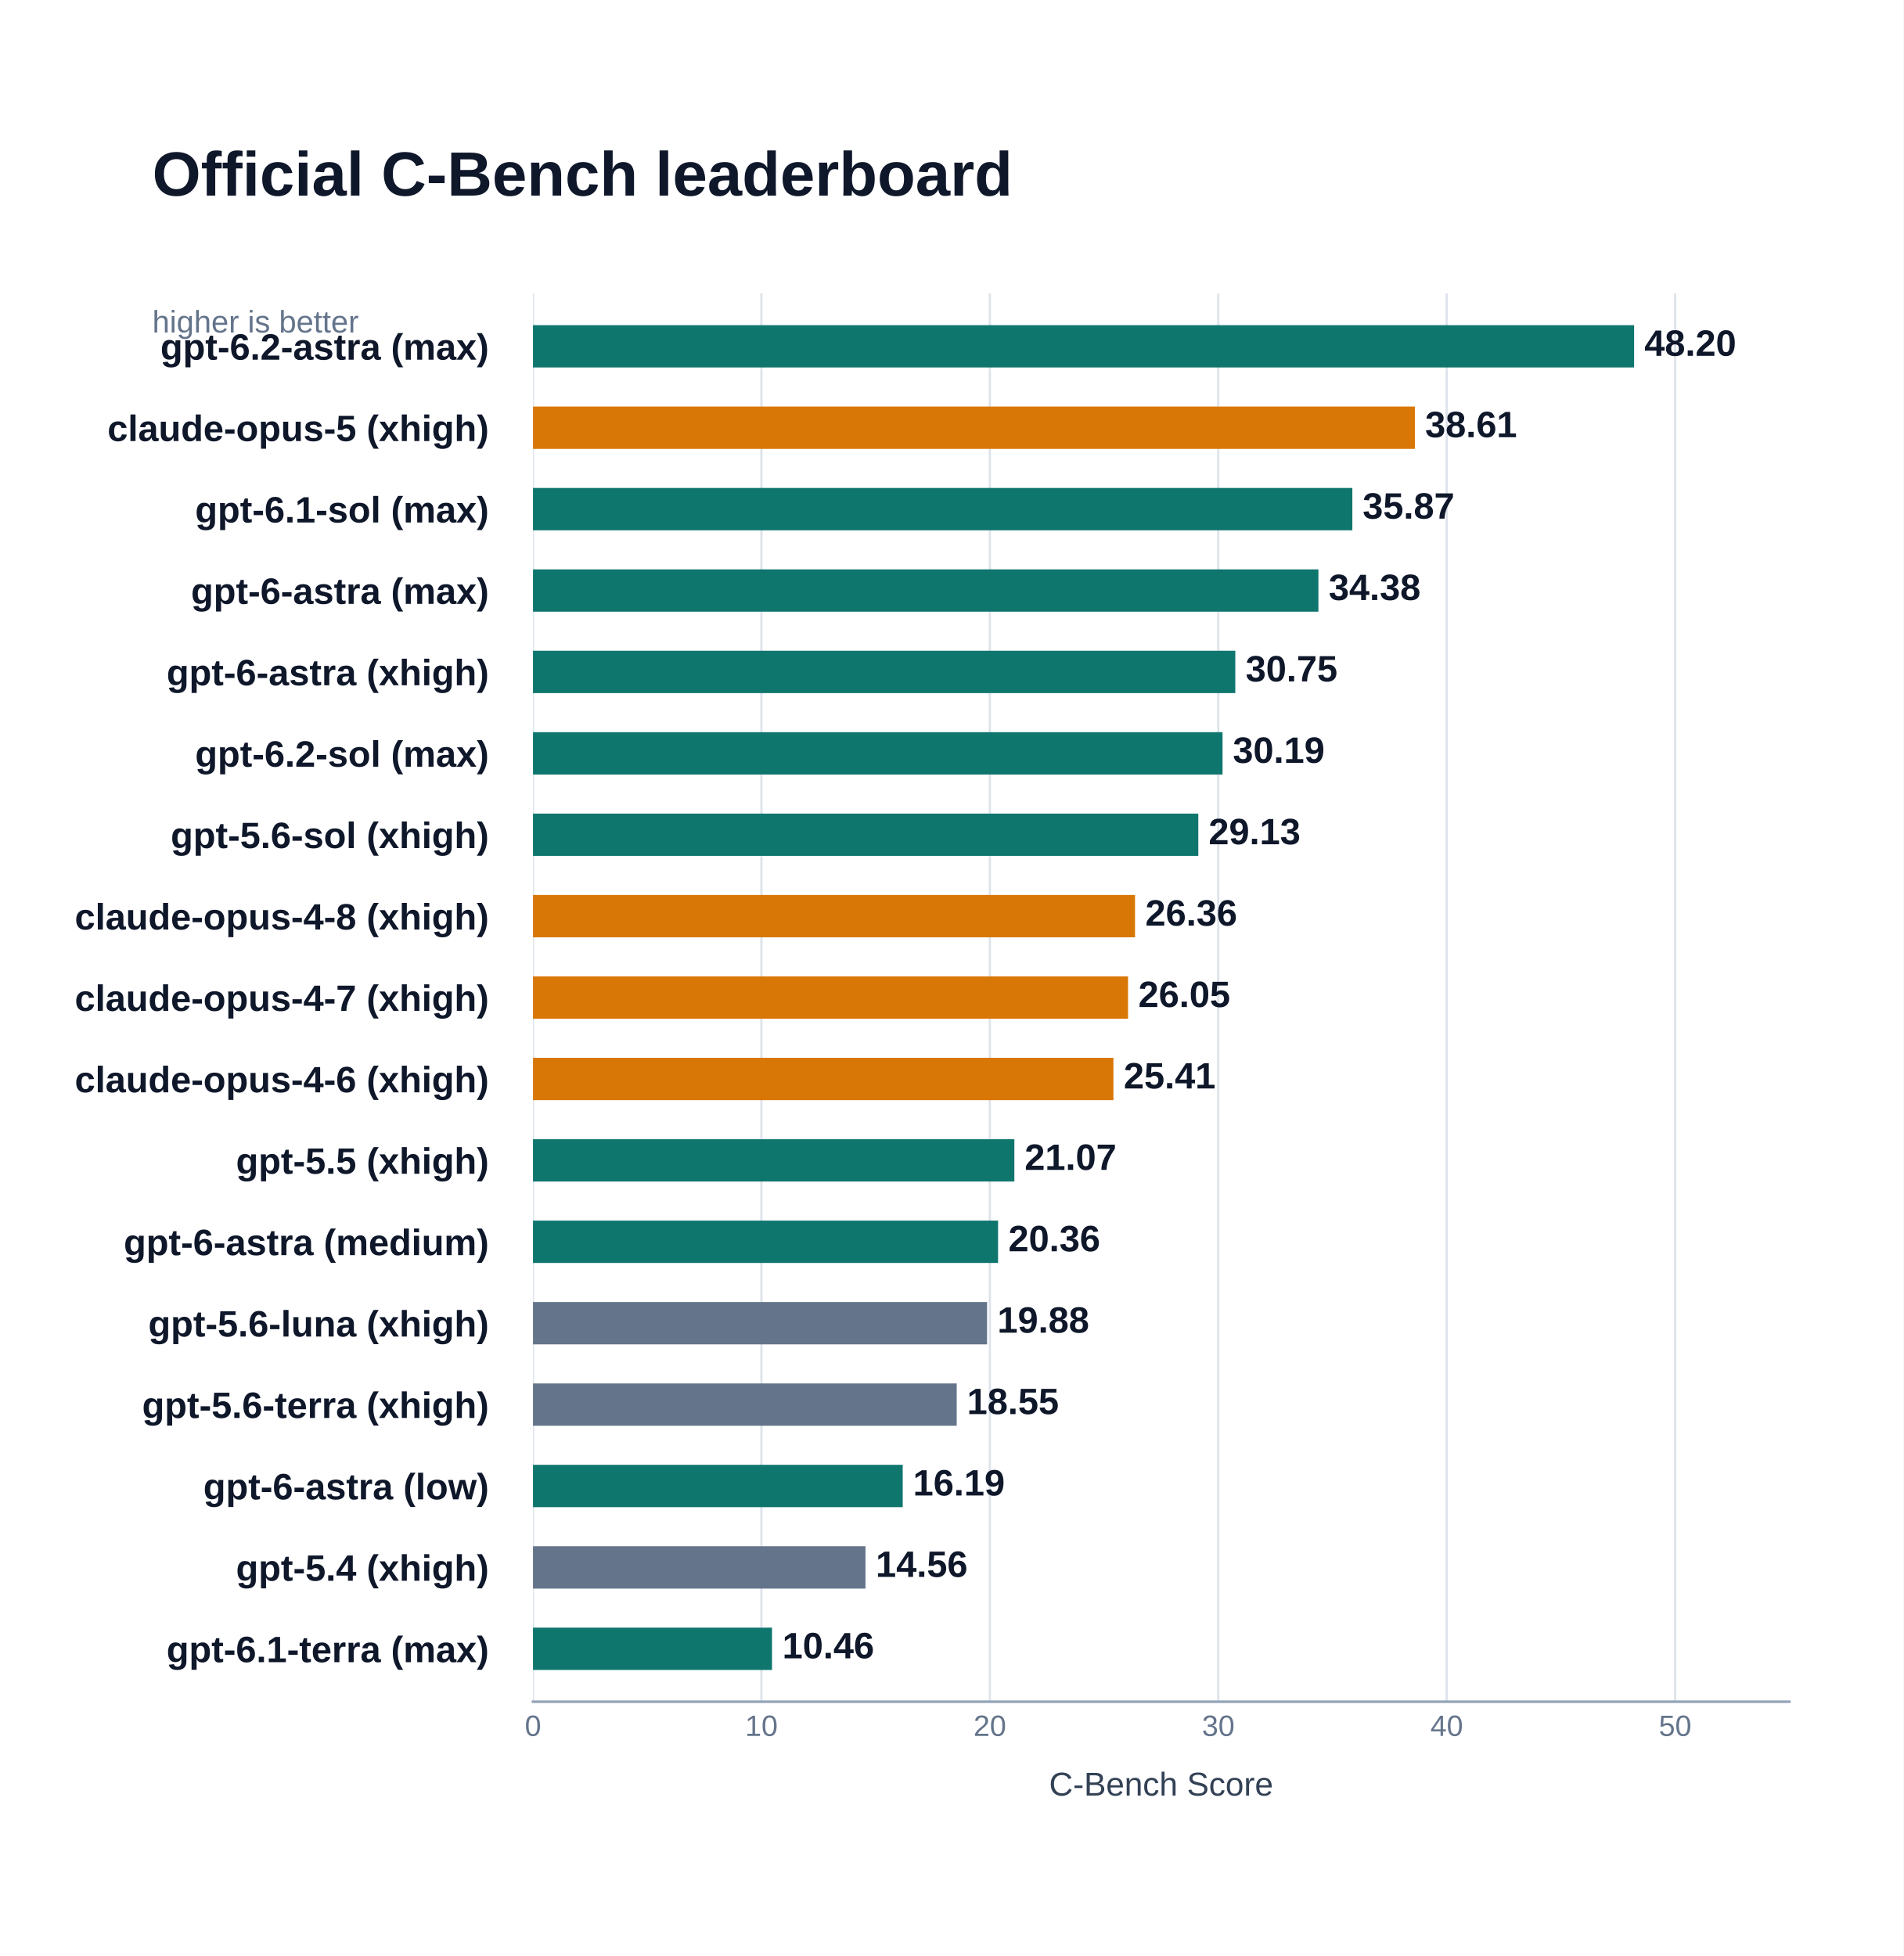
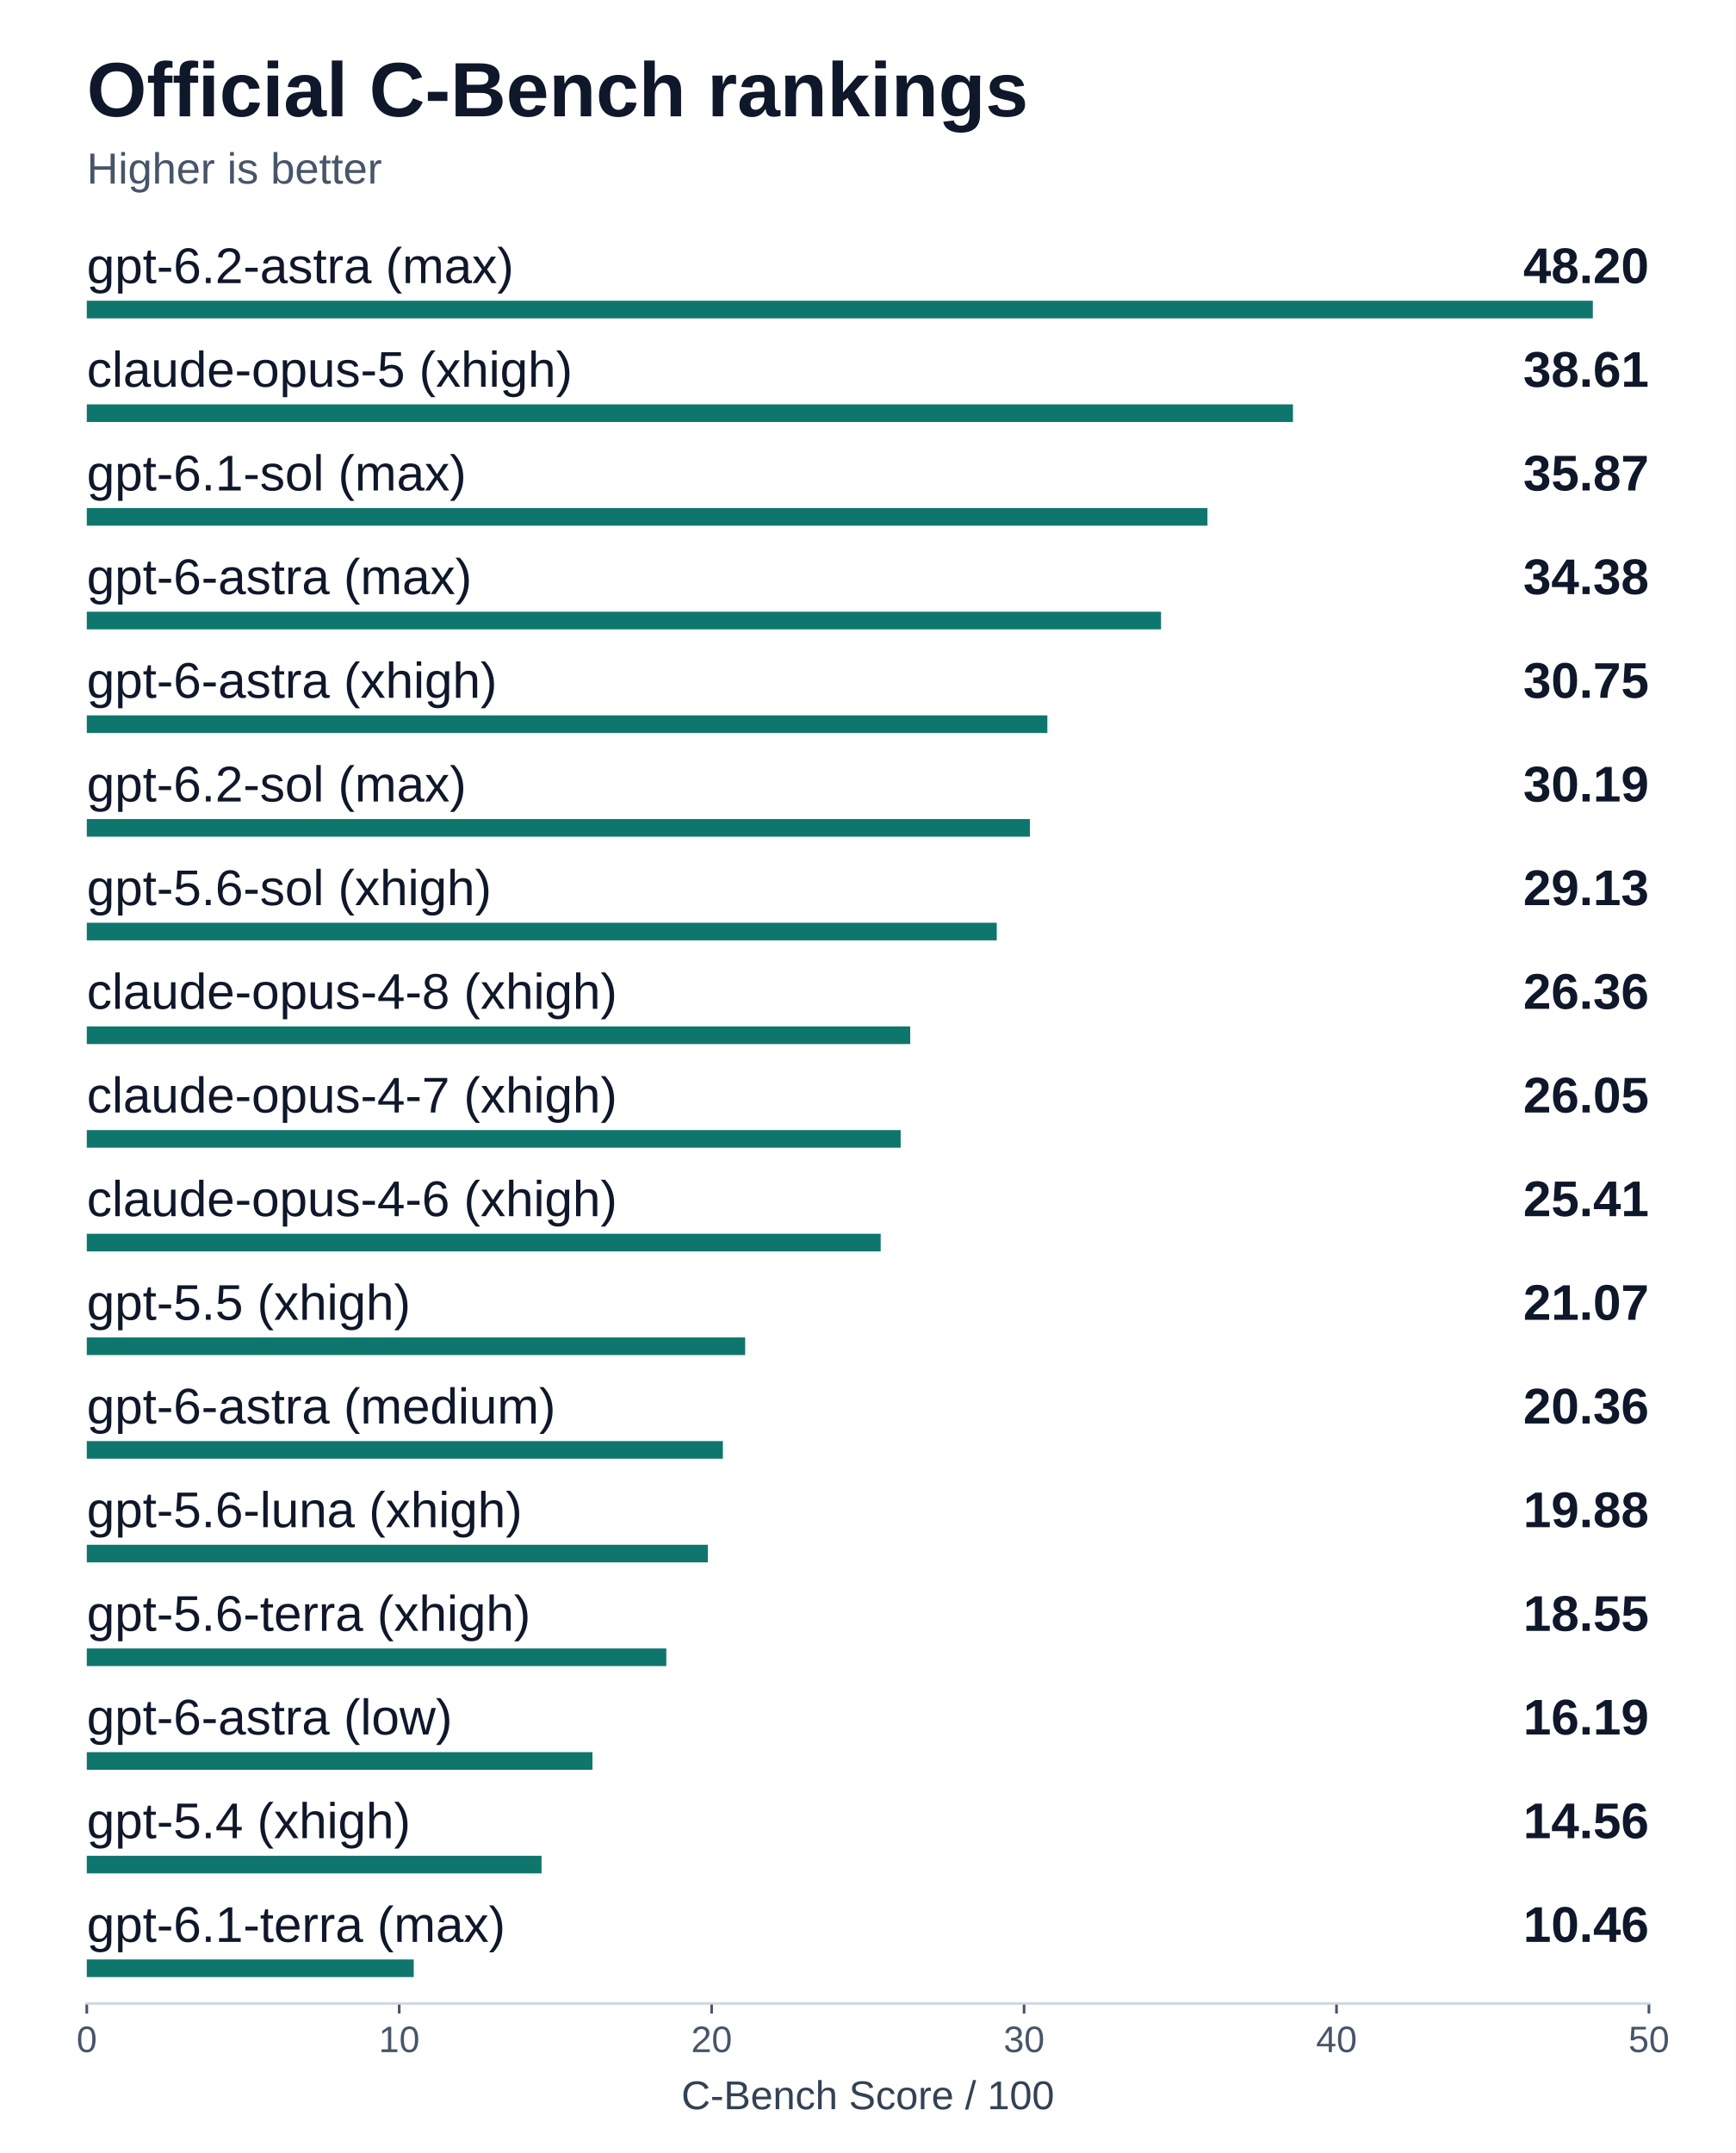
- <svg xmlns="http://www.w3.org/2000/svg" width="518.4pt" height="532.8pt" viewBox="0 0 518.4 532.8" version="1.1">
+ <svg xmlns="http://www.w3.org/2000/svg" xmlns:xlink="http://www.w3.org/1999/xlink" width="518.4pt" height="642.96pt" viewBox="0 0 518.4 642.96" version="1.1">
  <defs>
    <style type="text/css">*{stroke-linejoin: round; stroke-linecap: butt}</style>
  </defs>
  <g id="figure_1">
    <g id="patch_1">
-       <path d="M 0 532.8 L 518.4 532.8 L 518.4 0 L 0 0 z " style="fill: #ffffff" />
+       <path d="M 0 642.96 L 518.4 642.96 L 518.4 0 L 0 0 z " style="fill: #ffffff" />
    </g>
    <g id="axes_1">
      <g id="patch_2">
-         <path d="M 145.152 463.536 L 487.296 463.536 L 487.296 79.92 L 145.152 79.92 z " style="fill: #ffffff" />
+         <path d="M 25.92 598.32 L 492.48 598.32 L 492.48 72 L 25.92 72 z " style="fill: #ffffff" />
+       </g>
+       <g id="patch_3">
+         <path d="M 25.92 95.065 L 475.724 95.065 L 475.724 89.802 L 25.92 89.802 z " clip-path="url(#p3b376f1734)" style="fill: #0f766e" />
+       </g>
+       <g id="patch_4">
+         <path d="M 25.92 126.025 L 386.162 126.025 L 386.162 120.762 L 25.92 120.762 z " clip-path="url(#p3b376f1734)" style="fill: #0f766e" />
+       </g>
+       <g id="patch_5">
+         <path d="M 25.92 156.985 L 360.625 156.985 L 360.625 151.722 L 25.92 151.722 z " clip-path="url(#p3b376f1734)" style="fill: #0f766e" />
+       </g>
+       <g id="patch_6">
+         <path d="M 25.92 187.945 L 346.763 187.945 L 346.763 182.682 L 25.92 182.682 z " clip-path="url(#p3b376f1734)" style="fill: #0f766e" />
+       </g>
+       <g id="patch_7">
+         <path d="M 25.92 218.905 L 312.813 218.905 L 312.813 213.642 L 25.92 213.642 z " clip-path="url(#p3b376f1734)" style="fill: #0f766e" />
+       </g>
+       <g id="patch_8">
+         <path d="M 25.92 249.865 L 307.599 249.865 L 307.599 244.602 L 25.92 244.602 z " clip-path="url(#p3b376f1734)" style="fill: #0f766e" />
+       </g>
+       <g id="patch_9">
+         <path d="M 25.92 280.825 L 297.701 280.825 L 297.701 275.562 L 25.92 275.562 z " clip-path="url(#p3b376f1734)" style="fill: #0f766e" />
+       </g>
+       <g id="patch_10">
+         <path d="M 25.92 311.785 L 271.853 311.785 L 271.853 306.522 L 25.92 306.522 z " clip-path="url(#p3b376f1734)" style="fill: #0f766e" />
+       </g>
+       <g id="patch_11">
+         <path d="M 25.92 342.745 L 268.997 342.745 L 268.997 337.482 L 25.92 337.482 z " clip-path="url(#p3b376f1734)" style="fill: #0f766e" />
+       </g>
+       <g id="patch_12">
+         <path d="M 25.92 373.705 L 263.028 373.705 L 263.028 368.442 L 25.92 368.442 z " clip-path="url(#p3b376f1734)" style="fill: #0f766e" />
+       </g>
+       <g id="patch_13">
+         <path d="M 25.92 404.665 L 222.553 404.665 L 222.553 399.402 L 25.92 399.402 z " clip-path="url(#p3b376f1734)" style="fill: #0f766e" />
+       </g>
+       <g id="patch_14">
+         <path d="M 25.92 435.625 L 215.901 435.625 L 215.901 430.362 L 25.92 430.362 z " clip-path="url(#p3b376f1734)" style="fill: #0f766e" />
+       </g>
+       <g id="patch_15">
+         <path d="M 25.92 466.585 L 211.406 466.585 L 211.406 461.322 L 25.92 461.322 z " clip-path="url(#p3b376f1734)" style="fill: #0f766e" />
+       </g>
+       <g id="patch_16">
+         <path d="M 25.92 497.545 L 199.007 497.545 L 199.007 492.282 L 25.92 492.282 z " clip-path="url(#p3b376f1734)" style="fill: #0f766e" />
+       </g>
+       <g id="patch_17">
+         <path d="M 25.92 528.505 L 176.947 528.505 L 176.947 523.242 L 25.92 523.242 z " clip-path="url(#p3b376f1734)" style="fill: #0f766e" />
+       </g>
+       <g id="patch_18">
+         <path d="M 25.92 559.465 L 161.743 559.465 L 161.743 554.202 L 25.92 554.202 z " clip-path="url(#p3b376f1734)" style="fill: #0f766e" />
+       </g>
+       <g id="patch_19">
+         <path d="M 25.92 590.425 L 123.564 590.425 L 123.564 585.162 L 25.92 585.162 z " clip-path="url(#p3b376f1734)" style="fill: #0f766e" />
      </g>
      <g id="matplotlib.axis_1">
        <g id="xtick_1">
          <g id="line2d_1">
-             <path d="M 145.152 463.536 L 145.152 79.92 " clip-path="url(#pcc2a4b0c68)" style="fill: none; stroke: #cbd5e1; stroke-opacity: 0.65; stroke-width: 0.6; stroke-linecap: square" />
-           </g>
-           <g id="line2d_2" />
+             <defs>
+               <path id="m721e9765d9" d="M 0 0 L 0 3 " style="stroke: #475569; stroke-width: 0.8" />
+             </defs>
+             <g>
+               <use xlink:href="#m721e9765d9" x="25.92" y="598.32" style="fill: #475569; stroke: #475569; stroke-width: 0.8" />
+             </g>
+           </g>
          <g id="text_1">
-             <text style="font-size: 8px; font-family: 'Arial', 'Helvetica', 'Liberation Sans', 'DejaVu Sans', sans-serif; text-anchor: middle; fill: #64748b" x="145.152" y="472.86" transform="rotate(-0 145.152 472.8602)">0</text>
+             <text style="font-size: 11px; font-family: 'Arial', 'Helvetica', 'Liberation Sans', 'DejaVu Sans', sans-serif; text-anchor: middle; fill: #475569" x="25.92" y="612.828" transform="rotate(-0 25.92 612.8283)">0</text>
          </g>
        </g>
        <g id="xtick_2">
+           <g id="line2d_2">
+             <g>
+               <use xlink:href="#m721e9765d9" x="119.232" y="598.32" style="fill: #475569; stroke: #475569; stroke-width: 0.8" />
+             </g>
+           </g>
+           <g id="text_2">
+             <text style="font-size: 11px; font-family: 'Arial', 'Helvetica', 'Liberation Sans', 'DejaVu Sans', sans-serif; text-anchor: middle; fill: #475569" x="119.232" y="612.828" transform="rotate(-0 119.232 612.8283)">10</text>
+           </g>
+         </g>
+         <g id="xtick_3">
          <g id="line2d_3">
-             <path d="M 207.36 463.536 L 207.36 79.92 " clip-path="url(#pcc2a4b0c68)" style="fill: none; stroke: #cbd5e1; stroke-opacity: 0.65; stroke-width: 0.6; stroke-linecap: square" />
-           </g>
-           <g id="line2d_4" />
-           <g id="text_2">
-             <text style="font-size: 8px; font-family: 'Arial', 'Helvetica', 'Liberation Sans', 'DejaVu Sans', sans-serif; text-anchor: middle; fill: #64748b" x="207.36" y="472.86" transform="rotate(-0 207.36 472.8602)">10</text>
-           </g>
-         </g>
-         <g id="xtick_3">
+             <g>
+               <use xlink:href="#m721e9765d9" x="212.544" y="598.32" style="fill: #475569; stroke: #475569; stroke-width: 0.8" />
+             </g>
+           </g>
+           <g id="text_3">
+             <text style="font-size: 11px; font-family: 'Arial', 'Helvetica', 'Liberation Sans', 'DejaVu Sans', sans-serif; text-anchor: middle; fill: #475569" x="212.544" y="612.828" transform="rotate(-0 212.544 612.8283)">20</text>
+           </g>
+         </g>
+         <g id="xtick_4">
+           <g id="line2d_4">
+             <g>
+               <use xlink:href="#m721e9765d9" x="305.856" y="598.32" style="fill: #475569; stroke: #475569; stroke-width: 0.8" />
+             </g>
+           </g>
+           <g id="text_4">
+             <text style="font-size: 11px; font-family: 'Arial', 'Helvetica', 'Liberation Sans', 'DejaVu Sans', sans-serif; text-anchor: middle; fill: #475569" x="305.856" y="612.828" transform="rotate(-0 305.856 612.8283)">30</text>
+           </g>
+         </g>
+         <g id="xtick_5">
          <g id="line2d_5">
-             <path d="M 269.568 463.536 L 269.568 79.92 " clip-path="url(#pcc2a4b0c68)" style="fill: none; stroke: #cbd5e1; stroke-opacity: 0.65; stroke-width: 0.6; stroke-linecap: square" />
-           </g>
-           <g id="line2d_6" />
-           <g id="text_3">
-             <text style="font-size: 8px; font-family: 'Arial', 'Helvetica', 'Liberation Sans', 'DejaVu Sans', sans-serif; text-anchor: middle; fill: #64748b" x="269.568" y="472.86" transform="rotate(-0 269.568 472.8602)">20</text>
-           </g>
-         </g>
-         <g id="xtick_4">
-           <g id="line2d_7">
-             <path d="M 331.776 463.536 L 331.776 79.92 " clip-path="url(#pcc2a4b0c68)" style="fill: none; stroke: #cbd5e1; stroke-opacity: 0.65; stroke-width: 0.6; stroke-linecap: square" />
-           </g>
-           <g id="line2d_8" />
-           <g id="text_4">
-             <text style="font-size: 8px; font-family: 'Arial', 'Helvetica', 'Liberation Sans', 'DejaVu Sans', sans-serif; text-anchor: middle; fill: #64748b" x="331.776" y="472.86" transform="rotate(-0 331.776 472.8602)">30</text>
-           </g>
-         </g>
-         <g id="xtick_5">
-           <g id="line2d_9">
-             <path d="M 393.984 463.536 L 393.984 79.92 " clip-path="url(#pcc2a4b0c68)" style="fill: none; stroke: #cbd5e1; stroke-opacity: 0.65; stroke-width: 0.6; stroke-linecap: square" />
-           </g>
-           <g id="line2d_10" />
+             <g>
+               <use xlink:href="#m721e9765d9" x="399.168" y="598.32" style="fill: #475569; stroke: #475569; stroke-width: 0.8" />
+             </g>
+           </g>
          <g id="text_5">
-             <text style="font-size: 8px; font-family: 'Arial', 'Helvetica', 'Liberation Sans', 'DejaVu Sans', sans-serif; text-anchor: middle; fill: #64748b" x="393.984" y="472.86" transform="rotate(-0 393.984 472.8602)">40</text>
+             <text style="font-size: 11px; font-family: 'Arial', 'Helvetica', 'Liberation Sans', 'DejaVu Sans', sans-serif; text-anchor: middle; fill: #475569" x="399.168" y="612.828" transform="rotate(-0 399.168 612.8283)">40</text>
          </g>
        </g>
        <g id="xtick_6">
-           <g id="line2d_11">
-             <path d="M 456.192 463.536 L 456.192 79.92 " clip-path="url(#pcc2a4b0c68)" style="fill: none; stroke: #cbd5e1; stroke-opacity: 0.65; stroke-width: 0.6; stroke-linecap: square" />
-           </g>
-           <g id="line2d_12" />
+           <g id="line2d_6">
+             <g>
+               <use xlink:href="#m721e9765d9" x="492.48" y="598.32" style="fill: #475569; stroke: #475569; stroke-width: 0.8" />
+             </g>
+           </g>
          <g id="text_6">
-             <text style="font-size: 8px; font-family: 'Arial', 'Helvetica', 'Liberation Sans', 'DejaVu Sans', sans-serif; text-anchor: middle; fill: #64748b" x="456.192" y="472.86" transform="rotate(-0 456.192 472.8602)">50</text>
+             <text style="font-size: 11px; font-family: 'Arial', 'Helvetica', 'Liberation Sans', 'DejaVu Sans', sans-serif; text-anchor: middle; fill: #475569" x="492.48" y="612.828" transform="rotate(-0 492.48 612.8283)">50</text>
          </g>
        </g>
        <g id="text_7">
-           <text style="font-size: 9px; font-family: 'Arial', 'Helvetica', 'Liberation Sans', 'DejaVu Sans', sans-serif; text-anchor: middle; fill: #334155" x="316.224" y="489.096" transform="rotate(-0 316.224 489.0961)">C-Bench Score</text>
-         </g>
-       </g>
-       <g id="matplotlib.axis_2">
-         <g id="ytick_1">
-           <g id="line2d_13" />
-           <g id="text_8">
-             <text style="font-weight: 700; font-size: 10px; font-family: 'Arial', 'Helvetica', 'Liberation Sans', 'DejaVu Sans', sans-serif; text-anchor: end; fill: #0f172a" x="133.152" y="97.973" transform="rotate(-0 133.152 97.97346)">gpt-6.2-astra (max)</text>
-           </g>
-         </g>
-         <g id="ytick_2">
-           <g id="line2d_14" />
-           <g id="text_9">
-             <text style="font-weight: 700; font-size: 10px; font-family: 'Arial', 'Helvetica', 'Liberation Sans', 'DejaVu Sans', sans-serif; text-anchor: end; fill: #0f172a" x="133.152" y="120.148" transform="rotate(-0 133.152 120.1478)">claude-opus-5 (xhigh)</text>
-           </g>
-         </g>
-         <g id="ytick_3">
-           <g id="line2d_15" />
-           <g id="text_10">
-             <text style="font-weight: 700; font-size: 10px; font-family: 'Arial', 'Helvetica', 'Liberation Sans', 'DejaVu Sans', sans-serif; text-anchor: end; fill: #0f172a" x="133.152" y="142.322" transform="rotate(-0 133.152 142.3221)">gpt-6.1-sol (max)</text>
-           </g>
-         </g>
-         <g id="ytick_4">
-           <g id="line2d_16" />
-           <g id="text_11">
-             <text style="font-weight: 700; font-size: 10px; font-family: 'Arial', 'Helvetica', 'Liberation Sans', 'DejaVu Sans', sans-serif; text-anchor: end; fill: #0f172a" x="133.152" y="164.496" transform="rotate(-0 133.152 164.4965)">gpt-6-astra (max)</text>
-           </g>
-         </g>
-         <g id="ytick_5">
-           <g id="line2d_17" />
-           <g id="text_12">
-             <text style="font-weight: 700; font-size: 10px; font-family: 'Arial', 'Helvetica', 'Liberation Sans', 'DejaVu Sans', sans-serif; text-anchor: end; fill: #0f172a" x="133.152" y="186.671" transform="rotate(-0 133.152 186.6708)">gpt-6-astra (xhigh)</text>
-           </g>
-         </g>
-         <g id="ytick_6">
-           <g id="line2d_18" />
-           <g id="text_13">
-             <text style="font-weight: 700; font-size: 10px; font-family: 'Arial', 'Helvetica', 'Liberation Sans', 'DejaVu Sans', sans-serif; text-anchor: end; fill: #0f172a" x="133.152" y="208.845" transform="rotate(-0 133.152 208.8451)">gpt-6.2-sol (max)</text>
-           </g>
-         </g>
-         <g id="ytick_7">
-           <g id="line2d_19" />
-           <g id="text_14">
-             <text style="font-weight: 700; font-size: 10px; font-family: 'Arial', 'Helvetica', 'Liberation Sans', 'DejaVu Sans', sans-serif; text-anchor: end; fill: #0f172a" x="133.152" y="231.019" transform="rotate(-0 133.152 231.0195)">gpt-5.6-sol (xhigh)</text>
-           </g>
-         </g>
-         <g id="ytick_8">
-           <g id="line2d_20" />
-           <g id="text_15">
-             <text style="font-weight: 700; font-size: 10px; font-family: 'Arial', 'Helvetica', 'Liberation Sans', 'DejaVu Sans', sans-serif; text-anchor: end; fill: #0f172a" x="133.152" y="253.194" transform="rotate(-0 133.152 253.1938)">claude-opus-4-8 (xhigh)</text>
-           </g>
-         </g>
-         <g id="ytick_9">
-           <g id="line2d_21" />
-           <g id="text_16">
-             <text style="font-weight: 700; font-size: 10px; font-family: 'Arial', 'Helvetica', 'Liberation Sans', 'DejaVu Sans', sans-serif; text-anchor: end; fill: #0f172a" x="133.152" y="275.368" transform="rotate(-0 133.152 275.3681)">claude-opus-4-7 (xhigh)</text>
-           </g>
-         </g>
-         <g id="ytick_10">
-           <g id="line2d_22" />
-           <g id="text_17">
-             <text style="font-weight: 700; font-size: 10px; font-family: 'Arial', 'Helvetica', 'Liberation Sans', 'DejaVu Sans', sans-serif; text-anchor: end; fill: #0f172a" x="133.152" y="297.542" transform="rotate(-0 133.152 297.5425)">claude-opus-4-6 (xhigh)</text>
-           </g>
-         </g>
-         <g id="ytick_11">
-           <g id="line2d_23" />
-           <g id="text_18">
-             <text style="font-weight: 700; font-size: 10px; font-family: 'Arial', 'Helvetica', 'Liberation Sans', 'DejaVu Sans', sans-serif; text-anchor: end; fill: #0f172a" x="133.152" y="319.717" transform="rotate(-0 133.152 319.7168)">gpt-5.5 (xhigh)</text>
-           </g>
-         </g>
-         <g id="ytick_12">
-           <g id="line2d_24" />
-           <g id="text_19">
-             <text style="font-weight: 700; font-size: 10px; font-family: 'Arial', 'Helvetica', 'Liberation Sans', 'DejaVu Sans', sans-serif; text-anchor: end; fill: #0f172a" x="133.152" y="341.891" transform="rotate(-0 133.152 341.8911)">gpt-6-astra (medium)</text>
-           </g>
-         </g>
-         <g id="ytick_13">
-           <g id="line2d_25" />
-           <g id="text_20">
-             <text style="font-weight: 700; font-size: 10px; font-family: 'Arial', 'Helvetica', 'Liberation Sans', 'DejaVu Sans', sans-serif; text-anchor: end; fill: #0f172a" x="133.152" y="364.065" transform="rotate(-0 133.152 364.0655)">gpt-5.6-luna (xhigh)</text>
-           </g>
-         </g>
-         <g id="ytick_14">
-           <g id="line2d_26" />
-           <g id="text_21">
-             <text style="font-weight: 700; font-size: 10px; font-family: 'Arial', 'Helvetica', 'Liberation Sans', 'DejaVu Sans', sans-serif; text-anchor: end; fill: #0f172a" x="133.152" y="386.24" transform="rotate(-0 133.152 386.2398)">gpt-5.6-terra (xhigh)</text>
-           </g>
-         </g>
-         <g id="ytick_15">
-           <g id="line2d_27" />
-           <g id="text_22">
-             <text style="font-weight: 700; font-size: 10px; font-family: 'Arial', 'Helvetica', 'Liberation Sans', 'DejaVu Sans', sans-serif; text-anchor: end; fill: #0f172a" x="133.152" y="408.414" transform="rotate(-0 133.152 408.4141)">gpt-6-astra (low)</text>
-           </g>
-         </g>
-         <g id="ytick_16">
-           <g id="line2d_28" />
-           <g id="text_23">
-             <text style="font-weight: 700; font-size: 10px; font-family: 'Arial', 'Helvetica', 'Liberation Sans', 'DejaVu Sans', sans-serif; text-anchor: end; fill: #0f172a" x="133.152" y="430.588" transform="rotate(-0 133.152 430.5885)">gpt-5.4 (xhigh)</text>
-           </g>
-         </g>
-         <g id="ytick_17">
-           <g id="line2d_29" />
-           <g id="text_24">
-             <text style="font-weight: 700; font-size: 10px; font-family: 'Arial', 'Helvetica', 'Liberation Sans', 'DejaVu Sans', sans-serif; text-anchor: end; fill: #0f172a" x="133.152" y="452.763" transform="rotate(-0 133.152 452.7628)">gpt-6.1-terra (max)</text>
-           </g>
-         </g>
-       </g>
-       <g id="patch_3">
-         <path d="M 145.152 100.099 L 445.022 100.099 L 445.022 88.568 L 145.152 88.568 z " clip-path="url(#pcc2a4b0c68)" style="fill: #0f766e" />
-       </g>
-       <g id="patch_4">
-         <path d="M 145.152 122.273 L 385.314 122.273 L 385.314 110.742 L 145.152 110.742 z " clip-path="url(#pcc2a4b0c68)" style="fill: #d97706" />
-       </g>
-       <g id="patch_5">
-         <path d="M 145.152 144.447 L 368.289 144.447 L 368.289 132.917 L 145.152 132.917 z " clip-path="url(#pcc2a4b0c68)" style="fill: #0f766e" />
-       </g>
-       <g id="patch_6">
-         <path d="M 145.152 166.622 L 359.047 166.622 L 359.047 155.091 L 145.152 155.091 z " clip-path="url(#pcc2a4b0c68)" style="fill: #0f766e" />
-       </g>
-       <g id="patch_7">
-         <path d="M 145.152 188.796 L 336.414 188.796 L 336.414 177.265 L 145.152 177.265 z " clip-path="url(#pcc2a4b0c68)" style="fill: #0f766e" />
-       </g>
-       <g id="patch_8">
-         <path d="M 145.152 210.97 L 332.938 210.97 L 332.938 199.44 L 145.152 199.44 z " clip-path="url(#pcc2a4b0c68)" style="fill: #0f766e" />
-       </g>
-       <g id="patch_9">
-         <path d="M 145.152 233.145 L 326.339 233.145 L 326.339 221.614 L 145.152 221.614 z " clip-path="url(#pcc2a4b0c68)" style="fill: #0f766e" />
-       </g>
-       <g id="patch_10">
-         <path d="M 145.152 255.319 L 309.107 255.319 L 309.107 243.788 L 145.152 243.788 z " clip-path="url(#pcc2a4b0c68)" style="fill: #d97706" />
-       </g>
-       <g id="patch_11">
-         <path d="M 145.152 277.493 L 307.203 277.493 L 307.203 265.963 L 145.152 265.963 z " clip-path="url(#pcc2a4b0c68)" style="fill: #d97706" />
-       </g>
-       <g id="patch_12">
-         <path d="M 145.152 299.668 L 303.224 299.668 L 303.224 288.137 L 145.152 288.137 z " clip-path="url(#pcc2a4b0c68)" style="fill: #d97706" />
-       </g>
-       <g id="patch_13">
-         <path d="M 145.152 321.842 L 276.24 321.842 L 276.24 310.311 L 145.152 310.311 z " clip-path="url(#pcc2a4b0c68)" style="fill: #0f766e" />
-       </g>
-       <g id="patch_14">
-         <path d="M 145.152 344.016 L 271.806 344.016 L 271.806 332.486 L 145.152 332.486 z " clip-path="url(#pcc2a4b0c68)" style="fill: #0f766e" />
-       </g>
-       <g id="patch_15">
-         <path d="M 145.152 366.191 L 268.809 366.191 L 268.809 354.66 L 145.152 354.66 z " clip-path="url(#pcc2a4b0c68)" style="fill: #64748b" />
-       </g>
-       <g id="patch_16">
-         <path d="M 145.152 388.365 L 260.543 388.365 L 260.543 376.834 L 145.152 376.834 z " clip-path="url(#pcc2a4b0c68)" style="fill: #64748b" />
-       </g>
-       <g id="patch_17">
-         <path d="M 145.152 410.539 L 245.837 410.539 L 245.837 399.009 L 145.152 399.009 z " clip-path="url(#pcc2a4b0c68)" style="fill: #0f766e" />
-       </g>
-       <g id="patch_18">
-         <path d="M 145.152 432.714 L 235.701 432.714 L 235.701 421.183 L 145.152 421.183 z " clip-path="url(#pcc2a4b0c68)" style="fill: #64748b" />
-       </g>
-       <g id="patch_19">
-         <path d="M 145.152 454.888 L 210.248 454.888 L 210.248 443.357 L 145.152 443.357 z " clip-path="url(#pcc2a4b0c68)" style="fill: #0f766e" />
-       </g>
+           <text style="font-size: 12px; font-family: 'Arial', 'Helvetica', 'Liberation Sans', 'DejaVu Sans', sans-serif; text-anchor: middle; fill: #334155" x="259.2" y="629.88" transform="rotate(-0 259.2 629.8796)">C-Bench Score / 100</text>
+         </g>
+       </g>
+       <g id="matplotlib.axis_2" />
      <g id="patch_20">
-         <path d="M 145.152 463.536 L 487.296 463.536 " style="fill: none; stroke: #94a3b8; stroke-width: 0.7; stroke-linejoin: miter; stroke-linecap: square" />
+         <path d="M 25.92 598.32 L 492.48 598.32 " style="fill: none; stroke: #cbd5e1; stroke-width: 0.7; stroke-linejoin: miter; stroke-linecap: square" />
+       </g>
+       <g id="text_8">
+         <text style="font-size: 15px; font-family: 'Arial', 'Helvetica', 'Liberation Sans', 'DejaVu Sans', sans-serif; text-anchor: start; fill: #0f172a" x="25.92" y="84.55" transform="rotate(-0 25.92 84.55049)">gpt-6.2-astra (max)</text>
+       </g>
+       <g id="text_9">
+         <text style="font-weight: 700; font-size: 15px; font-family: 'Arial', 'Helvetica', 'Liberation Sans', 'DejaVu Sans', sans-serif; text-anchor: end; fill: #0f172a" x="492.48" y="84.551" transform="rotate(-0 492.48 84.55064)">48.20</text>
+       </g>
+       <g id="text_10">
+         <text style="font-size: 15px; font-family: 'Arial', 'Helvetica', 'Liberation Sans', 'DejaVu Sans', sans-serif; text-anchor: start; fill: #0f172a" x="25.92" y="115.51" transform="rotate(-0 25.92 115.5105)">claude-opus-5 (xhigh)</text>
+       </g>
+       <g id="text_11">
+         <text style="font-weight: 700; font-size: 15px; font-family: 'Arial', 'Helvetica', 'Liberation Sans', 'DejaVu Sans', sans-serif; text-anchor: end; fill: #0f172a" x="492.48" y="115.511" transform="rotate(-0 492.48 115.5106)">38.61</text>
+       </g>
+       <g id="text_12">
+         <text style="font-size: 15px; font-family: 'Arial', 'Helvetica', 'Liberation Sans', 'DejaVu Sans', sans-serif; text-anchor: start; fill: #0f172a" x="25.92" y="146.47" transform="rotate(-0 25.92 146.4705)">gpt-6.1-sol (max)</text>
+       </g>
+       <g id="text_13">
+         <text style="font-weight: 700; font-size: 15px; font-family: 'Arial', 'Helvetica', 'Liberation Sans', 'DejaVu Sans', sans-serif; text-anchor: end; fill: #0f172a" x="492.48" y="146.471" transform="rotate(-0 492.48 146.4706)">35.87</text>
+       </g>
+       <g id="text_14">
+         <text style="font-size: 15px; font-family: 'Arial', 'Helvetica', 'Liberation Sans', 'DejaVu Sans', sans-serif; text-anchor: start; fill: #0f172a" x="25.92" y="177.43" transform="rotate(-0 25.92 177.4305)">gpt-6-astra (max)</text>
+       </g>
+       <g id="text_15">
+         <text style="font-weight: 700; font-size: 15px; font-family: 'Arial', 'Helvetica', 'Liberation Sans', 'DejaVu Sans', sans-serif; text-anchor: end; fill: #0f172a" x="492.48" y="177.431" transform="rotate(-0 492.48 177.4306)">34.38</text>
+       </g>
+       <g id="text_16">
+         <text style="font-size: 15px; font-family: 'Arial', 'Helvetica', 'Liberation Sans', 'DejaVu Sans', sans-serif; text-anchor: start; fill: #0f172a" x="25.92" y="208.39" transform="rotate(-0 25.92 208.3905)">gpt-6-astra (xhigh)</text>
+       </g>
+       <g id="text_17">
+         <text style="font-weight: 700; font-size: 15px; font-family: 'Arial', 'Helvetica', 'Liberation Sans', 'DejaVu Sans', sans-serif; text-anchor: end; fill: #0f172a" x="492.48" y="208.391" transform="rotate(-0 492.48 208.3906)">30.75</text>
+       </g>
+       <g id="text_18">
+         <text style="font-size: 15px; font-family: 'Arial', 'Helvetica', 'Liberation Sans', 'DejaVu Sans', sans-serif; text-anchor: start; fill: #0f172a" x="25.92" y="239.35" transform="rotate(-0 25.92 239.3505)">gpt-6.2-sol (max)</text>
+       </g>
+       <g id="text_19">
+         <text style="font-weight: 700; font-size: 15px; font-family: 'Arial', 'Helvetica', 'Liberation Sans', 'DejaVu Sans', sans-serif; text-anchor: end; fill: #0f172a" x="492.48" y="239.351" transform="rotate(-0 492.48 239.3506)">30.19</text>
+       </g>
+       <g id="text_20">
+         <text style="font-size: 15px; font-family: 'Arial', 'Helvetica', 'Liberation Sans', 'DejaVu Sans', sans-serif; text-anchor: start; fill: #0f172a" x="25.92" y="270.31" transform="rotate(-0 25.92 270.3105)">gpt-5.6-sol (xhigh)</text>
+       </g>
+       <g id="text_21">
+         <text style="font-weight: 700; font-size: 15px; font-family: 'Arial', 'Helvetica', 'Liberation Sans', 'DejaVu Sans', sans-serif; text-anchor: end; fill: #0f172a" x="492.48" y="270.311" transform="rotate(-0 492.48 270.3106)">29.13</text>
+       </g>
+       <g id="text_22">
+         <text style="font-size: 15px; font-family: 'Arial', 'Helvetica', 'Liberation Sans', 'DejaVu Sans', sans-serif; text-anchor: start; fill: #0f172a" x="25.92" y="301.27" transform="rotate(-0 25.92 301.2705)">claude-opus-4-8 (xhigh)</text>
+       </g>
+       <g id="text_23">
+         <text style="font-weight: 700; font-size: 15px; font-family: 'Arial', 'Helvetica', 'Liberation Sans', 'DejaVu Sans', sans-serif; text-anchor: end; fill: #0f172a" x="492.48" y="301.271" transform="rotate(-0 492.48 301.2706)">26.36</text>
+       </g>
+       <g id="text_24">
+         <text style="font-size: 15px; font-family: 'Arial', 'Helvetica', 'Liberation Sans', 'DejaVu Sans', sans-serif; text-anchor: start; fill: #0f172a" x="25.92" y="332.23" transform="rotate(-0 25.92 332.2305)">claude-opus-4-7 (xhigh)</text>
      </g>
      <g id="text_25">
-         <text style="font-weight: 700; font-size: 10px; font-family: 'Arial', 'Helvetica', 'Liberation Sans', 'DejaVu Sans', sans-serif; text-anchor: start; fill: #0f172a" x="447.821" y="96.921" transform="rotate(-0 447.8209 96.92121)">48.20</text>
+         <text style="font-weight: 700; font-size: 15px; font-family: 'Arial', 'Helvetica', 'Liberation Sans', 'DejaVu Sans', sans-serif; text-anchor: end; fill: #0f172a" x="492.48" y="332.231" transform="rotate(-0 492.48 332.2306)">26.05</text>
      </g>
      <g id="text_26">
-         <text style="font-weight: 700; font-size: 10px; font-family: 'Arial', 'Helvetica', 'Liberation Sans', 'DejaVu Sans', sans-serif; text-anchor: start; fill: #0f172a" x="388.113" y="119.096" transform="rotate(-0 388.1129 119.0955)">38.61</text>
+         <text style="font-size: 15px; font-family: 'Arial', 'Helvetica', 'Liberation Sans', 'DejaVu Sans', sans-serif; text-anchor: start; fill: #0f172a" x="25.92" y="363.19" transform="rotate(-0 25.92 363.1905)">claude-opus-4-6 (xhigh)</text>
      </g>
      <g id="text_27">
-         <text style="font-weight: 700; font-size: 10px; font-family: 'Arial', 'Helvetica', 'Liberation Sans', 'DejaVu Sans', sans-serif; text-anchor: start; fill: #0f172a" x="371.088" y="141.27" transform="rotate(-0 371.088 141.2699)">35.87</text>
+         <text style="font-weight: 700; font-size: 15px; font-family: 'Arial', 'Helvetica', 'Liberation Sans', 'DejaVu Sans', sans-serif; text-anchor: end; fill: #0f172a" x="492.48" y="363.191" transform="rotate(-0 492.48 363.1906)">25.41</text>
      </g>
      <g id="text_28">
-         <text style="font-weight: 700; font-size: 10px; font-family: 'Arial', 'Helvetica', 'Liberation Sans', 'DejaVu Sans', sans-serif; text-anchor: start; fill: #0f172a" x="361.847" y="163.444" transform="rotate(-0 361.8465 163.4442)">34.38</text>
+         <text style="font-size: 15px; font-family: 'Arial', 'Helvetica', 'Liberation Sans', 'DejaVu Sans', sans-serif; text-anchor: start; fill: #0f172a" x="25.92" y="394.15" transform="rotate(-0 25.92 394.1505)">gpt-5.5 (xhigh)</text>
      </g>
      <g id="text_29">
-         <text style="font-weight: 700; font-size: 10px; font-family: 'Arial', 'Helvetica', 'Liberation Sans', 'DejaVu Sans', sans-serif; text-anchor: start; fill: #0f172a" x="339.213" y="185.619" transform="rotate(-0 339.2131 185.6185)">30.75</text>
+         <text style="font-weight: 700; font-size: 15px; font-family: 'Arial', 'Helvetica', 'Liberation Sans', 'DejaVu Sans', sans-serif; text-anchor: end; fill: #0f172a" x="492.48" y="394.151" transform="rotate(-0 492.48 394.1506)">21.07</text>
      </g>
      <g id="text_30">
-         <text style="font-weight: 700; font-size: 10px; font-family: 'Arial', 'Helvetica', 'Liberation Sans', 'DejaVu Sans', sans-serif; text-anchor: start; fill: #0f172a" x="335.737" y="207.793" transform="rotate(-0 335.7371 207.7929)">30.19</text>
+         <text style="font-size: 15px; font-family: 'Arial', 'Helvetica', 'Liberation Sans', 'DejaVu Sans', sans-serif; text-anchor: start; fill: #0f172a" x="25.92" y="425.11" transform="rotate(-0 25.92 425.1105)">gpt-6-astra (medium)</text>
      </g>
      <g id="text_31">
-         <text style="font-weight: 700; font-size: 10px; font-family: 'Arial', 'Helvetica', 'Liberation Sans', 'DejaVu Sans', sans-serif; text-anchor: start; fill: #0f172a" x="329.138" y="229.967" transform="rotate(-0 329.1385 229.9672)">29.13</text>
+         <text style="font-weight: 700; font-size: 15px; font-family: 'Arial', 'Helvetica', 'Liberation Sans', 'DejaVu Sans', sans-serif; text-anchor: end; fill: #0f172a" x="492.48" y="425.111" transform="rotate(-0 492.48 425.1106)">20.36</text>
      </g>
      <g id="text_32">
-         <text style="font-weight: 700; font-size: 10px; font-family: 'Arial', 'Helvetica', 'Liberation Sans', 'DejaVu Sans', sans-serif; text-anchor: start; fill: #0f172a" x="311.906" y="252.142" transform="rotate(-0 311.9064 252.1416)">26.36</text>
+         <text style="font-size: 15px; font-family: 'Arial', 'Helvetica', 'Liberation Sans', 'DejaVu Sans', sans-serif; text-anchor: start; fill: #0f172a" x="25.92" y="456.07" transform="rotate(-0 25.92 456.0705)">gpt-5.6-luna (xhigh)</text>
      </g>
      <g id="text_33">
-         <text style="font-weight: 700; font-size: 10px; font-family: 'Arial', 'Helvetica', 'Liberation Sans', 'DejaVu Sans', sans-serif; text-anchor: start; fill: #0f172a" x="310.002" y="274.316" transform="rotate(-0 310.0024 274.3159)">26.05</text>
+         <text style="font-weight: 700; font-size: 15px; font-family: 'Arial', 'Helvetica', 'Liberation Sans', 'DejaVu Sans', sans-serif; text-anchor: end; fill: #0f172a" x="492.48" y="456.071" transform="rotate(-0 492.48 456.0706)">19.88</text>
      </g>
      <g id="text_34">
-         <text style="font-weight: 700; font-size: 10px; font-family: 'Arial', 'Helvetica', 'Liberation Sans', 'DejaVu Sans', sans-serif; text-anchor: start; fill: #0f172a" x="306.024" y="296.49" transform="rotate(-0 306.0235 296.4902)">25.41</text>
+         <text style="font-size: 15px; font-family: 'Arial', 'Helvetica', 'Liberation Sans', 'DejaVu Sans', sans-serif; text-anchor: start; fill: #0f172a" x="25.92" y="487.03" transform="rotate(-0 25.92 487.0305)">gpt-5.6-terra (xhigh)</text>
      </g>
      <g id="text_35">
-         <text style="font-weight: 700; font-size: 10px; font-family: 'Arial', 'Helvetica', 'Liberation Sans', 'DejaVu Sans', sans-serif; text-anchor: start; fill: #0f172a" x="279.04" y="318.665" transform="rotate(-0 279.0397 318.6646)">21.07</text>
+         <text style="font-weight: 700; font-size: 15px; font-family: 'Arial', 'Helvetica', 'Liberation Sans', 'DejaVu Sans', sans-serif; text-anchor: end; fill: #0f172a" x="492.48" y="487.031" transform="rotate(-0 492.48 487.0306)">18.55</text>
      </g>
      <g id="text_36">
-         <text style="font-weight: 700; font-size: 10px; font-family: 'Arial', 'Helvetica', 'Liberation Sans', 'DejaVu Sans', sans-serif; text-anchor: start; fill: #0f172a" x="274.605" y="340.839" transform="rotate(-0 274.6054 340.8389)">20.36</text>
+         <text style="font-size: 15px; font-family: 'Arial', 'Helvetica', 'Liberation Sans', 'DejaVu Sans', sans-serif; text-anchor: start; fill: #0f172a" x="25.92" y="517.99" transform="rotate(-0 25.92 517.9905)">gpt-6-astra (low)</text>
      </g>
      <g id="text_37">
-         <text style="font-weight: 700; font-size: 10px; font-family: 'Arial', 'Helvetica', 'Liberation Sans', 'DejaVu Sans', sans-serif; text-anchor: start; fill: #0f172a" x="271.609" y="363.013" transform="rotate(-0 271.6088 363.0132)">19.88</text>
+         <text style="font-weight: 700; font-size: 15px; font-family: 'Arial', 'Helvetica', 'Liberation Sans', 'DejaVu Sans', sans-serif; text-anchor: end; fill: #0f172a" x="492.48" y="517.991" transform="rotate(-0 492.48 517.9906)">16.19</text>
      </g>
      <g id="text_38">
-         <text style="font-weight: 700; font-size: 10px; font-family: 'Arial', 'Helvetica', 'Liberation Sans', 'DejaVu Sans', sans-serif; text-anchor: start; fill: #0f172a" x="263.343" y="385.188" transform="rotate(-0 263.3429 385.1876)">18.55</text>
+         <text style="font-size: 15px; font-family: 'Arial', 'Helvetica', 'Liberation Sans', 'DejaVu Sans', sans-serif; text-anchor: start; fill: #0f172a" x="25.92" y="548.95" transform="rotate(-0 25.92 548.9505)">gpt-5.4 (xhigh)</text>
      </g>
      <g id="text_39">
-         <text style="font-weight: 700; font-size: 10px; font-family: 'Arial', 'Helvetica', 'Liberation Sans', 'DejaVu Sans', sans-serif; text-anchor: start; fill: #0f172a" x="248.636" y="407.362" transform="rotate(-0 248.6362 407.3619)">16.19</text>
+         <text style="font-weight: 700; font-size: 15px; font-family: 'Arial', 'Helvetica', 'Liberation Sans', 'DejaVu Sans', sans-serif; text-anchor: end; fill: #0f172a" x="492.48" y="548.951" transform="rotate(-0 492.48 548.9506)">14.56</text>
      </g>
      <g id="text_40">
-         <text style="font-weight: 700; font-size: 10px; font-family: 'Arial', 'Helvetica', 'Liberation Sans', 'DejaVu Sans', sans-serif; text-anchor: start; fill: #0f172a" x="238.5" y="429.536" transform="rotate(-0 238.5002 429.5362)">14.56</text>
+         <text style="font-size: 15px; font-family: 'Arial', 'Helvetica', 'Liberation Sans', 'DejaVu Sans', sans-serif; text-anchor: start; fill: #0f172a" x="25.92" y="579.91" transform="rotate(-0 25.92 579.9105)">gpt-6.1-terra (max)</text>
      </g>
      <g id="text_41">
-         <text style="font-weight: 700; font-size: 10px; font-family: 'Arial', 'Helvetica', 'Liberation Sans', 'DejaVu Sans', sans-serif; text-anchor: start; fill: #0f172a" x="213.047" y="451.711" transform="rotate(-0 213.0473 451.7106)">10.46</text>
+         <text style="font-weight: 700; font-size: 15px; font-family: 'Arial', 'Helvetica', 'Liberation Sans', 'DejaVu Sans', sans-serif; text-anchor: end; fill: #0f172a" x="492.48" y="579.911" transform="rotate(-0 492.48 579.9106)">10.46</text>
      </g>
    </g>
    <g id="text_42">
-       <text style="font-weight: 700; font-size: 17px; font-family: 'Arial', 'Helvetica', 'Liberation Sans', 'DejaVu Sans', sans-serif; text-anchor: start; fill: #0f172a" x="41.472" y="53.28" transform="rotate(-0 41.472 53.28)">Official C-Bench leaderboard</text>
+       <text style="font-weight: 700; font-size: 23px; font-family: 'Arial', 'Helvetica', 'Liberation Sans', 'DejaVu Sans', sans-serif; text-anchor: start; fill: #0f172a" x="25.92" y="34.745" transform="rotate(-0 25.92 34.74463)">Official C-Bench rankings</text>
    </g>
    <g id="text_43">
-       <text style="font-size: 8.5px; font-family: 'Arial', 'Helvetica', 'Liberation Sans', 'DejaVu Sans', sans-serif; text-anchor: start; fill: #64748b" x="41.472" y="90.576" transform="rotate(-0 41.472 90.576)">higher is better</text>
+       <text style="font-size: 13px; font-family: 'Arial', 'Helvetica', 'Liberation Sans', 'DejaVu Sans', sans-serif; text-anchor: start; fill: #475569" x="25.92" y="54.824" transform="rotate(-0 25.92 54.82435)">Higher is better</text>
    </g>
  </g>
  <defs>
-     <clipPath id="pcc2a4b0c68">
-       <rect x="145.152" y="79.92" width="342.144" height="383.616" />
+     <clipPath id="p3b376f1734">
+       <rect x="25.92" y="72" width="466.56" height="526.32" />
    </clipPath>
  </defs>
</svg>
